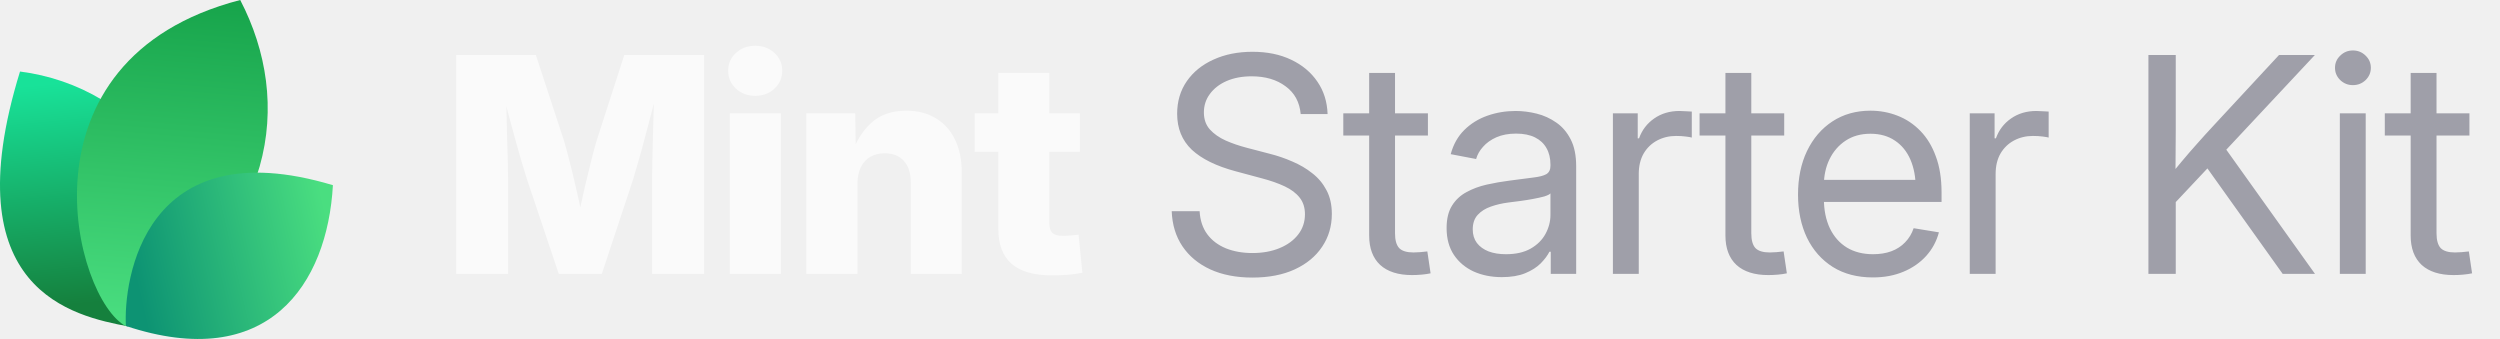
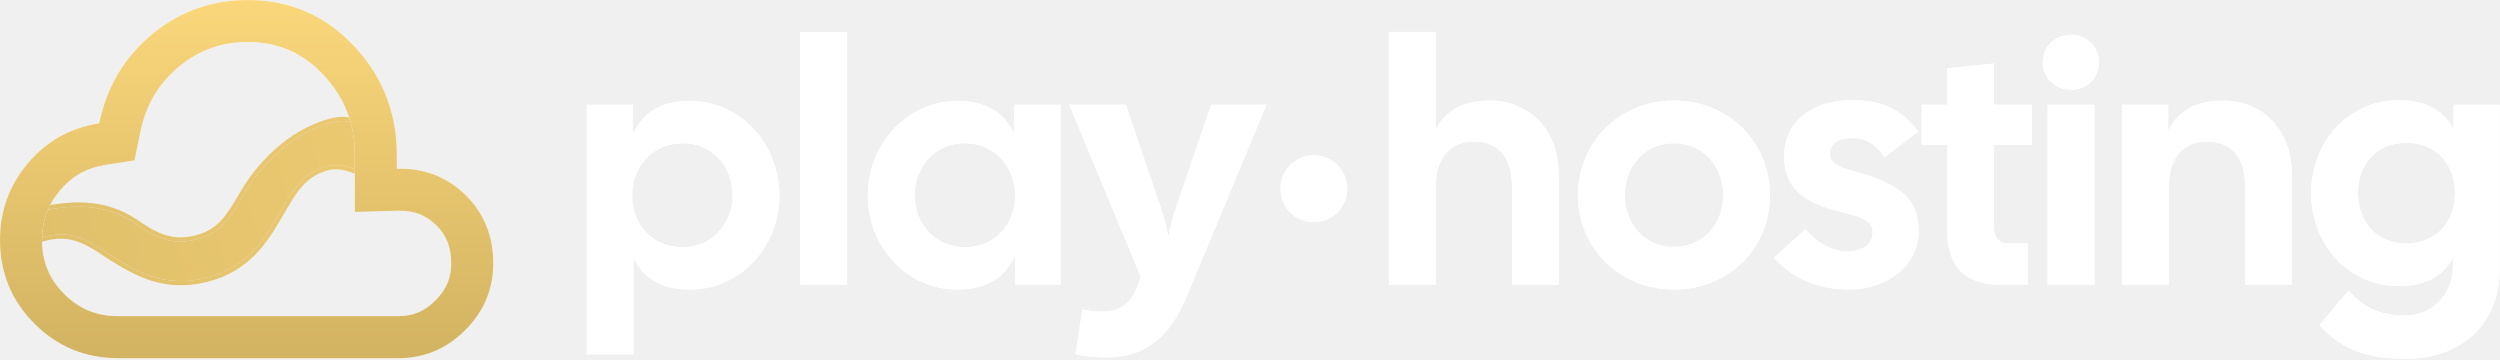
- <svg xmlns="http://www.w3.org/2000/svg" width="177" height="24" viewBox="0 0 177 24" fill="none">
-   <path d="M9.061 23.108C5.268 22.377 -3.391 20.627 1.417 5.064C9.634 6.099 16.973 14.064 9.061 23.108Z" fill="url(#paint0_linear_17557_2145)" />
-   <path d="M8.919 23.094C5.276 21.222 0.784 4.209 17.007 0C20.757 7.193 19.621 16.545 8.919 23.094Z" fill="url(#paint1_linear_17557_2145)" />
-   <path d="M8.914 23.079C8.735 19.882 10.159 9.085 23.57 13.111C23.181 20.123 18.984 26.418 8.914 23.079Z" fill="url(#paint2_linear_17557_2145)" />
-   <path d="M32.301 19.392V3.894H37.938L39.925 9.948C40.036 10.315 40.164 10.787 40.31 11.362C40.462 11.938 40.611 12.552 40.757 13.204C40.91 13.855 41.048 14.483 41.173 15.086C41.305 15.682 41.412 16.192 41.495 16.615H40.695C40.771 16.192 40.871 15.682 40.996 15.086C41.128 14.49 41.267 13.866 41.412 13.214C41.565 12.562 41.714 11.948 41.86 11.373C42.005 10.79 42.133 10.315 42.244 9.948L44.2 3.894H49.848V19.392H46.166V12.704C46.166 12.357 46.173 11.917 46.187 11.383C46.2 10.849 46.214 10.27 46.228 9.646C46.249 9.022 46.266 8.391 46.28 7.753C46.301 7.115 46.311 6.519 46.311 5.964H46.623C46.485 6.561 46.332 7.181 46.166 7.826C45.999 8.471 45.833 9.102 45.666 9.719C45.507 10.336 45.351 10.901 45.198 11.414C45.053 11.928 44.928 12.357 44.824 12.704L42.608 19.392H39.561L37.314 12.704C37.203 12.357 37.072 11.928 36.919 11.414C36.773 10.901 36.614 10.34 36.441 9.729C36.274 9.112 36.104 8.481 35.931 7.836C35.764 7.192 35.608 6.567 35.463 5.964H35.827C35.834 6.512 35.844 7.105 35.858 7.743C35.872 8.374 35.886 9.005 35.9 9.636C35.92 10.26 35.938 10.839 35.952 11.373C35.965 11.907 35.972 12.351 35.972 12.704V19.392H32.301ZM51.668 19.392V8.024H55.288V19.392H51.668ZM53.468 6.786C52.927 6.786 52.473 6.616 52.105 6.276C51.738 5.93 51.554 5.507 51.554 5.007C51.554 4.508 51.738 4.088 52.105 3.749C52.473 3.409 52.927 3.239 53.468 3.239C54.009 3.239 54.463 3.409 54.83 3.749C55.198 4.082 55.382 4.501 55.382 5.007C55.382 5.507 55.198 5.93 54.83 6.276C54.463 6.616 54.009 6.786 53.468 6.786ZM60.708 13.027V19.392H57.088V8.024H60.551L60.593 10.967H60.281C60.593 10.024 61.061 9.268 61.685 8.7C62.309 8.124 63.138 7.836 64.171 7.836C64.975 7.836 65.672 8.017 66.262 8.377C66.851 8.731 67.302 9.234 67.614 9.885C67.933 10.537 68.092 11.307 68.092 12.194V19.392H64.483V12.912C64.483 12.26 64.32 11.754 63.994 11.394C63.675 11.033 63.221 10.853 62.632 10.853C62.25 10.853 61.914 10.936 61.623 11.102C61.332 11.269 61.106 11.515 60.947 11.841C60.787 12.16 60.708 12.555 60.708 13.027ZM76.456 8.024V10.749H69.008V8.024H76.456ZM70.683 5.163H74.292V15.783C74.292 16.102 74.361 16.334 74.5 16.48C74.646 16.625 74.899 16.698 75.259 16.698C75.405 16.698 75.596 16.688 75.831 16.667C76.074 16.646 76.251 16.629 76.362 16.615L76.632 19.309C76.313 19.378 75.963 19.427 75.582 19.455C75.207 19.482 74.836 19.496 74.469 19.496C73.2 19.496 72.25 19.222 71.619 18.674C70.995 18.127 70.683 17.308 70.683 16.22V5.163Z" fill="#FAFAFA" />
-   <path d="M88.667 19.652C87.523 19.652 86.528 19.458 85.682 19.07C84.843 18.681 84.188 18.137 83.716 17.437C83.245 16.736 82.992 15.908 82.957 14.951H84.933C84.968 15.596 85.148 16.14 85.474 16.584C85.8 17.021 86.24 17.354 86.795 17.582C87.35 17.804 87.974 17.915 88.667 17.915C89.388 17.915 90.026 17.801 90.581 17.572C91.143 17.343 91.583 17.024 91.902 16.615C92.228 16.199 92.391 15.717 92.391 15.169C92.391 14.698 92.266 14.306 92.017 13.994C91.767 13.675 91.413 13.408 90.956 13.193C90.498 12.978 89.954 12.787 89.323 12.621L87.502 12.132C86.123 11.765 85.082 11.255 84.382 10.603C83.689 9.944 83.342 9.095 83.342 8.055C83.342 7.174 83.571 6.404 84.028 5.746C84.486 5.087 85.117 4.577 85.921 4.217C86.726 3.849 87.645 3.666 88.678 3.666C89.718 3.666 90.63 3.853 91.413 4.227C92.204 4.602 92.824 5.122 93.275 5.787C93.726 6.446 93.965 7.209 93.993 8.076H92.089C92.013 7.23 91.656 6.574 91.018 6.11C90.387 5.638 89.586 5.403 88.615 5.403C87.95 5.403 87.36 5.513 86.847 5.735C86.341 5.957 85.946 6.262 85.661 6.651C85.377 7.032 85.235 7.469 85.235 7.961C85.235 8.447 85.377 8.849 85.661 9.168C85.946 9.48 86.317 9.74 86.774 9.948C87.232 10.149 87.724 10.319 88.251 10.457L89.884 10.884C90.439 11.023 90.977 11.206 91.496 11.435C92.023 11.657 92.495 11.934 92.911 12.267C93.334 12.593 93.67 12.995 93.92 13.474C94.17 13.945 94.294 14.504 94.294 15.149C94.294 16.015 94.066 16.788 93.608 17.468C93.157 18.148 92.512 18.681 91.673 19.07C90.834 19.458 89.832 19.652 88.667 19.652ZM101.097 8.024V9.594H95.106V8.024H101.097ZM96.937 5.163H98.767V16.521C98.767 17 98.865 17.347 99.059 17.562C99.26 17.77 99.6 17.874 100.078 17.874C100.21 17.874 100.366 17.867 100.546 17.853C100.733 17.832 100.903 17.815 101.056 17.801L101.285 19.351C101.097 19.392 100.886 19.423 100.65 19.444C100.414 19.465 100.189 19.475 99.974 19.475C98.996 19.475 98.244 19.236 97.717 18.758C97.197 18.272 96.937 17.579 96.937 16.677V5.163ZM106.33 19.621C105.595 19.621 104.932 19.489 104.343 19.226C103.754 18.955 103.285 18.564 102.939 18.05C102.592 17.53 102.419 16.896 102.419 16.147C102.419 15.495 102.547 14.965 102.804 14.556C103.06 14.146 103.403 13.828 103.833 13.599C104.263 13.363 104.742 13.186 105.269 13.068C105.796 12.95 106.333 12.857 106.881 12.787C107.574 12.69 108.132 12.617 108.555 12.569C108.978 12.52 109.287 12.441 109.481 12.33C109.675 12.212 109.772 12.014 109.772 11.737V11.654C109.772 11.203 109.679 10.815 109.492 10.489C109.311 10.163 109.041 9.91 108.68 9.729C108.32 9.549 107.872 9.459 107.338 9.459C106.805 9.459 106.34 9.546 105.945 9.719C105.556 9.892 105.241 10.118 104.998 10.395C104.755 10.665 104.593 10.953 104.509 11.258L102.71 10.915C102.897 10.222 103.22 9.65 103.677 9.199C104.135 8.748 104.679 8.412 105.31 8.19C105.941 7.968 106.607 7.857 107.307 7.857C107.8 7.857 108.295 7.92 108.795 8.044C109.301 8.169 109.765 8.381 110.188 8.679C110.611 8.97 110.951 9.369 111.208 9.875C111.464 10.374 111.593 11.005 111.593 11.768V19.392H109.793V17.822H109.7C109.568 18.085 109.363 18.359 109.086 18.643C108.809 18.921 108.444 19.153 107.994 19.34C107.543 19.527 106.988 19.621 106.33 19.621ZM106.621 17.998C107.321 17.998 107.904 17.867 108.368 17.603C108.84 17.333 109.19 16.986 109.419 16.563C109.654 16.133 109.772 15.682 109.772 15.211V13.692C109.703 13.769 109.554 13.841 109.325 13.911C109.096 13.973 108.829 14.032 108.524 14.088C108.226 14.143 107.921 14.192 107.609 14.233C107.304 14.275 107.033 14.309 106.798 14.337C106.354 14.393 105.938 14.49 105.549 14.628C105.168 14.76 104.86 14.954 104.624 15.211C104.388 15.467 104.27 15.811 104.27 16.241C104.27 16.615 104.367 16.934 104.561 17.198C104.762 17.461 105.04 17.662 105.393 17.801C105.747 17.933 106.156 17.998 106.621 17.998ZM114.193 19.392V8.024H115.951V9.792H116.045C116.253 9.209 116.61 8.741 117.116 8.388C117.622 8.034 118.219 7.857 118.905 7.857C119.058 7.857 119.217 7.864 119.384 7.878C119.55 7.885 119.682 7.892 119.779 7.899V9.74C119.716 9.719 119.578 9.695 119.363 9.667C119.155 9.639 118.922 9.625 118.666 9.625C118.174 9.625 117.726 9.733 117.324 9.948C116.922 10.163 116.603 10.471 116.367 10.874C116.138 11.276 116.024 11.758 116.024 12.319V19.392H114.193ZM126.322 8.024V9.594H120.33V8.024H126.322ZM122.161 5.163H123.992V16.521C123.992 17 124.089 17.347 124.283 17.562C124.484 17.77 124.824 17.874 125.302 17.874C125.434 17.874 125.59 17.867 125.77 17.853C125.958 17.832 126.127 17.815 126.28 17.801L126.509 19.351C126.322 19.392 126.11 19.423 125.874 19.444C125.639 19.465 125.413 19.475 125.198 19.475C124.221 19.475 123.468 19.236 122.941 18.758C122.421 18.272 122.161 17.579 122.161 16.677V5.163ZM132.604 19.642C131.502 19.642 130.555 19.396 129.765 18.903C128.974 18.404 128.364 17.714 127.934 16.834C127.511 15.946 127.3 14.927 127.3 13.775C127.3 12.611 127.511 11.584 127.934 10.697C128.364 9.802 128.964 9.102 129.734 8.596C130.51 8.089 131.408 7.836 132.428 7.836C133.1 7.836 133.738 7.954 134.341 8.19C134.952 8.426 135.489 8.783 135.954 9.261C136.425 9.74 136.793 10.343 137.056 11.071C137.327 11.792 137.462 12.645 137.462 13.63V14.296H128.433V12.735H136.463L135.631 13.297C135.631 12.541 135.506 11.876 135.257 11.3C135.007 10.725 134.643 10.277 134.165 9.958C133.686 9.632 133.107 9.469 132.428 9.469C131.748 9.469 131.162 9.632 130.67 9.958C130.177 10.284 129.796 10.725 129.526 11.279C129.262 11.827 129.13 12.441 129.13 13.12V14.046C129.13 14.864 129.273 15.572 129.557 16.168C129.841 16.757 130.243 17.211 130.763 17.53C131.283 17.842 131.901 17.998 132.615 17.998C133.093 17.998 133.523 17.929 133.905 17.79C134.293 17.645 134.619 17.433 134.882 17.156C135.153 16.879 135.354 16.546 135.486 16.157L137.275 16.449C137.108 17.08 136.81 17.634 136.38 18.113C135.95 18.591 135.413 18.966 134.768 19.236C134.123 19.507 133.402 19.642 132.604 19.642ZM139.459 19.392V8.024H141.217V9.792H141.311C141.519 9.209 141.876 8.741 142.382 8.388C142.888 8.034 143.485 7.857 144.171 7.857C144.324 7.857 144.483 7.864 144.649 7.878C144.816 7.885 144.948 7.892 145.045 7.899V9.74C144.982 9.719 144.844 9.695 144.629 9.667C144.421 9.639 144.188 9.625 143.932 9.625C143.439 9.625 142.992 9.733 142.59 9.948C142.188 10.163 141.869 10.471 141.633 10.874C141.404 11.276 141.29 11.758 141.29 12.319V19.392H139.459ZM153.429 14.961V12.715C153.783 12.257 154.136 11.82 154.49 11.404C154.844 10.981 155.204 10.565 155.572 10.156C155.939 9.74 156.314 9.327 156.695 8.918L161.355 3.894H163.893L157.277 10.967H157.184L153.429 14.961ZM152.108 19.392V3.894H154.043V9.241L154.022 12.559L154.043 13.505V19.392H152.108ZM161.615 19.392L155.967 11.477L157.173 9.969L163.903 19.392H161.615ZM165.661 19.392V8.024H167.492V19.392H165.661ZM166.587 6.027C166.24 6.027 165.942 5.909 165.692 5.673C165.443 5.43 165.318 5.139 165.318 4.799C165.318 4.459 165.443 4.172 165.692 3.936C165.942 3.693 166.24 3.572 166.587 3.572C166.934 3.572 167.232 3.693 167.482 3.936C167.731 4.172 167.856 4.459 167.856 4.799C167.856 5.139 167.731 5.43 167.482 5.673C167.232 5.909 166.934 6.027 166.587 6.027ZM174.836 8.024V9.594H168.844V8.024H174.836ZM170.675 5.163H172.506V16.521C172.506 17 172.603 17.347 172.797 17.562C172.998 17.77 173.338 17.874 173.816 17.874C173.948 17.874 174.104 17.867 174.284 17.853C174.472 17.832 174.641 17.815 174.794 17.801L175.023 19.351C174.836 19.392 174.624 19.423 174.388 19.444C174.153 19.465 173.927 19.475 173.712 19.475C172.735 19.475 171.982 19.236 171.455 18.758C170.935 18.272 170.675 17.579 170.675 16.677V5.163Z" fill="#9F9FA9" />
+ <svg xmlns="http://www.w3.org/2000/svg" width="2248" height="323" viewBox="0 0 2248 323" fill="none">
+   <g clip-path="url(#clip0_3071_824)">
+     <path d="M344.602 162.862C320.842 168.786 364.17 176.289 344.602 162.862C323.325 149.848 337.884 100.306 298.852 110.038C259.821 119.769 232.706 151.938 220.04 173.403C208.637 192.726 200.191 209.484 176.43 215.408C152.671 221.332 137.773 212.221 118.204 198.794C96.928 185.779 71.178 181.328 32.146 191.059C-6.885 200.791 -21.869 215.411 -34.534 236.876C-45.938 256.198 -54.384 272.957 -78.144 278.881C-101.904 284.805 -116.802 275.693 -136.37 262.266C-157.647 249.252 -183.595 231.921 -222.626 241.653C-261.658 251.385 -276.444 278.883 -289.109 300.348C-300.512 319.671 -308.958 336.429 -332.719 342.354C-356.479 348.278 -371.376 339.166 -390.945 325.739C-412.222 312.724 -438.169 295.394 -477.201 305.126C-516.233 314.857 -531.018 342.356 -543.684 363.821C-555.087 383.144 -563.533 399.902 -587.294 405.826C-611.053 411.75 -625.951 402.638 -645.519 389.211C-666.796 376.197 -692.744 358.866 -731.776 368.598C-770.807 378.33 -785.593 405.828 -798.258 427.293C-809.662 446.616 -818.108 463.375 -841.868 469.299C-865.628 475.223 -880.526 466.111 -900.094 452.684C-921.371 439.669 -947.319 422.339 -986.35 432.071C-996.532 434.609 -1001.61 443.195 -999.027 453.551C-996.448 463.894 -987.943 469.106 -977.75 466.565C-953.99 460.641 -939.093 469.753 -919.524 483.18C-898.247 496.194 -872.3 513.525 -833.268 503.793C-794.236 494.061 -779.451 466.563 -766.785 445.098C-755.382 425.775 -746.936 409.017 -723.175 403.092C-699.416 397.168 -684.518 406.28 -664.949 419.707C-643.673 432.722 -617.725 450.052 -578.693 440.321C-539.661 430.589 -524.876 403.09 -512.211 381.625C-500.807 362.302 -492.361 345.544 -468.601 339.62C-444.841 333.696 -429.943 342.808 -410.375 356.235C-389.098 369.249 -363.15 386.58 -324.119 376.848C-285.087 367.116 -270.301 339.618 -257.636 318.153C-246.233 298.83 -237.787 282.071 -214.026 276.147C-190.266 270.223 -175.369 279.335 -155.8 292.762C-134.524 305.777 -108.576 323.107 -69.544 313.375C-30.512 303.644 -15.727 276.145 -3.062 254.68C8.342 235.357 16.788 218.599 40.549 212.675C64.308 206.751 79.206 215.862 98.775 229.29C120.051 242.304 145.999 259.635 185.031 249.903C224.062 240.171 238.848 212.672 251.513 191.208C262.917 171.885 271.363 155.126 295.123 149.202C318.883 143.278 343.163 173.838 334.568 139.367C354.2 151.485 305.57 172.594 344.602 162.862C354.783 160.324 347.184 173.217 344.602 162.862C353.09 160.746 342.02 152.506 344.602 162.862Z" fill="url(#paint0_linear_3071_824)" />
+     <path fill-rule="evenodd" clip-rule="evenodd" d="M120.316 195.625L120.398 195.681C130.221 202.422 138.449 207.768 147.047 210.793C155.473 213.757 164.367 214.52 175.516 211.741C196.159 206.594 204.192 192.897 214.745 174.903C215.399 173.789 216.062 172.658 216.739 171.511C229.631 149.661 257.45 116.465 297.938 106.37C308.396 103.762 316.161 104.935 321.857 109.381C327.298 113.629 330.07 120.316 332.049 126.809C332.829 129.371 333.525 132.049 334.198 134.668L336.608 136.155C339.565 137.981 341.644 140.233 342.635 142.955C343.628 145.683 343.341 148.368 342.558 150.694C342.182 151.813 341.667 152.91 341.07 153.968C341.396 154.481 341.735 154.972 342.089 155.44C343.155 154.379 344.546 153.922 345.876 153.973C347.212 154.024 348.331 154.564 349.129 155.158C350.434 156.129 351.783 157.987 351.687 160.297C351.797 160.393 351.905 160.494 352.009 160.601C353.807 162.428 353.81 164.7 353.262 166.399C353.454 166.894 353.594 167.432 353.644 168.01C353.765 169.412 353.327 170.75 352.424 171.8C351.609 172.749 350.589 173.266 349.78 173.558C348.945 173.859 348.079 174.014 347.283 174.09C345.693 174.243 343.95 174.122 342.348 173.845C340.748 173.568 339.072 173.097 337.643 172.416C336.928 172.075 336.167 171.632 335.493 171.051C334.941 170.577 334.301 169.883 333.883 168.941C332.708 169.088 331.638 169.161 330.697 169.126C329.77 169.092 328.414 168.942 327.22 168.17C326.549 167.736 325.92 167.097 325.518 166.225C325.124 165.369 325.059 164.526 325.123 163.839C325.24 162.602 325.804 161.569 326.184 160.951C326.543 160.365 327.005 159.74 327.507 159.112C326.917 158.949 326.333 158.769 325.764 158.584C324.205 158.077 322.48 157.433 320.731 156.781C320.141 156.561 319.547 156.339 318.957 156.122C316.555 155.238 314.061 154.363 311.482 153.661C306.303 152.251 301.067 151.616 296.038 152.87C275.394 158.017 267.361 171.714 256.808 189.708C256.154 190.823 255.491 191.953 254.815 193.1C254.293 193.984 253.766 194.882 253.232 195.791C240.893 216.811 225.037 243.824 185.945 253.571C146.859 263.316 120.194 246.922 99.418 234.149C98.517 233.595 97.627 233.048 96.748 232.51L96.663 232.458L96.581 232.402C86.758 225.662 78.529 220.315 69.932 217.29C61.505 214.326 52.612 213.563 41.463 216.343C20.82 221.489 12.787 235.186 2.233 253.18C1.58 254.295 0.916 255.426 0.24 256.572C-0.282 257.457 -0.809 258.355 -1.343 259.263C-13.682 280.284 -29.538 307.297 -68.63 317.043C-107.716 326.789 -134.381 310.395 -155.157 297.622C-156.058 297.068 -156.948 296.521 -157.827 295.983L-157.912 295.931L-157.994 295.874C-167.817 289.134 -176.045 283.788 -184.643 280.763C-193.07 277.798 -201.963 277.035 -213.112 279.815C-233.755 284.962 -241.788 298.659 -252.341 316.653C-252.995 317.767 -253.658 318.898 -254.335 320.045C-254.857 320.929 -255.383 321.827 -255.917 322.736C-268.256 343.756 -284.113 370.769 -323.204 380.516C-362.291 390.261 -388.956 373.867 -409.732 361.094C-410.632 360.54 -411.522 359.993 -412.402 359.455L-412.487 359.403L-412.569 359.347C-422.392 352.607 -430.62 347.26 -439.218 344.236C-447.644 341.271 -456.537 340.508 -467.686 343.288C-488.329 348.435 -496.362 362.131 -506.916 380.125C-507.569 381.24 -508.233 382.371 -508.909 383.517C-509.431 384.402 -509.958 385.3 -510.492 386.208C-522.831 407.229 -538.687 434.242 -577.779 443.988C-616.865 453.734 -643.53 437.34 -664.306 424.567C-665.207 424.013 -666.097 423.466 -666.976 422.928L-667.061 422.876L-667.143 422.82C-676.966 416.079 -685.195 410.733 -693.792 407.708C-702.219 404.744 -711.112 403.98 -722.261 406.76C-742.904 411.907 -750.937 425.604 -761.491 443.598C-762.144 444.713 -762.808 445.844 -763.484 446.99C-764.006 447.874 -764.533 448.772 -765.066 449.681C-777.406 470.702 -793.262 497.714 -832.353 507.461C-871.44 517.206 -898.105 500.812 -918.881 488.039C-919.782 487.485 -920.671 486.938 -921.551 486.4L-921.636 486.348L-921.718 486.292C-931.541 479.552 -939.769 474.206 -948.367 471.181C-956.793 468.216 -965.686 467.453 -976.835 470.233C-982.809 471.722 -988.566 470.989 -993.271 468.11C-997.964 465.238 -1001.25 460.45 -1002.74 454.477C-1004.23 448.496 -1003.57 442.724 -1000.78 437.986C-997.971 433.237 -993.231 429.89 -987.265 428.403C-948.178 418.657 -921.513 435.051 -900.738 447.824C-899.837 448.378 -898.947 448.925 -898.067 449.463L-897.983 449.515L-897.9 449.572C-888.077 456.312 -879.849 461.658 -871.251 464.683C-862.825 467.648 -853.932 468.411 -842.783 465.631C-822.14 460.484 -814.106 446.787 -803.553 428.793C-802.9 427.679 -802.236 426.548 -801.56 425.401C-801.038 424.517 -800.511 423.619 -799.977 422.71C-787.638 401.69 -771.782 374.677 -732.69 364.93C-693.604 355.185 -666.939 371.579 -646.163 384.352C-645.262 384.906 -644.372 385.453 -643.493 385.991L-643.408 386.043L-643.326 386.099C-633.503 392.839 -625.274 398.186 -616.677 401.21C-608.25 404.175 -599.357 404.938 -588.208 402.158C-567.565 397.012 -559.532 383.315 -548.979 365.321C-548.325 364.206 -547.662 363.075 -546.985 361.929C-546.463 361.044 -545.936 360.147 -545.403 359.238C-533.064 338.217 -517.207 311.204 -478.116 301.458C-439.029 291.712 -412.364 308.106 -391.588 320.879C-390.688 321.433 -389.798 321.98 -388.918 322.518L-388.833 322.57L-388.751 322.626C-378.928 329.367 -370.7 334.713 -362.102 337.738C-353.676 340.703 -344.783 341.466 -333.634 338.686C-312.99 333.539 -304.957 319.842 -294.404 301.848C-293.75 300.733 -293.087 299.603 -292.41 298.456C-291.888 297.572 -291.362 296.674 -290.828 295.765C-278.489 274.744 -262.632 247.732 -223.541 237.985C-184.454 228.24 -157.79 244.634 -137.014 257.407C-136.113 257.961 -135.223 258.508 -134.344 259.046L-134.259 259.098L-134.177 259.154C-124.354 265.894 -116.125 271.24 -107.527 274.265C-99.101 277.23 -90.208 277.993 -79.059 275.213C-58.416 270.066 -50.383 256.37 -39.83 238.376C-39.176 237.261 -38.512 236.13 -37.836 234.984C-31.352 223.994 -24.127 214.51 -13.362 206.544C-2.624 198.597 11.396 192.337 31.232 187.391C71.025 177.47 97.887 181.906 120.231 195.573L120.316 195.625ZM-798.258 427.293C-798.977 428.51 -799.683 429.717 -800.383 430.912C-810.786 448.684 -819.604 463.748 -841.868 469.299C-865.628 475.223 -880.526 466.111 -900.094 452.684C-900.936 452.169 -901.785 451.647 -902.642 451.121C-923.445 438.34 -948.863 422.724 -986.35 432.071C-996.532 434.609 -1001.61 443.195 -999.027 453.551C-996.448 463.894 -987.943 469.106 -977.75 466.565C-953.99 460.641 -939.093 469.753 -919.524 483.18C-918.682 483.695 -917.833 484.217 -916.976 484.743C-896.173 497.524 -870.755 513.14 -833.268 503.793C-795.776 494.445 -780.655 468.705 -768.296 447.665C-767.788 446.801 -767.285 445.945 -766.785 445.098C-766.067 443.881 -765.361 442.674 -764.661 441.479C-754.257 423.707 -745.439 408.643 -723.175 403.092C-699.416 397.168 -684.518 406.28 -664.949 419.707C-664.108 420.222 -663.258 420.744 -662.401 421.271C-641.599 434.051 -616.181 449.667 -578.693 440.321C-541.201 430.973 -526.08 405.232 -513.721 384.192C-513.213 383.328 -512.71 382.472 -512.211 381.625C-511.492 380.408 -510.786 379.201 -510.086 378.006C-499.683 360.234 -490.864 345.171 -468.601 339.62C-444.841 333.696 -429.943 342.808 -410.375 356.235C-409.533 356.75 -408.684 357.272 -407.827 357.798C-387.024 370.578 -361.606 386.195 -324.119 376.848C-286.627 367.5 -271.506 341.759 -259.146 320.72C-258.639 319.856 -258.136 319 -257.636 318.153C-256.918 316.936 -256.211 315.728 -255.512 314.534C-245.108 296.761 -236.29 281.698 -214.026 276.147C-190.266 270.223 -175.369 279.335 -155.8 292.762C-154.958 293.277 -154.109 293.799 -153.252 294.325C-132.45 307.106 -107.031 322.722 -69.544 313.375C-32.052 304.028 -16.931 278.287 -4.572 257.247C-4.064 256.383 -3.561 255.527 -3.062 254.68C-2.343 253.463 -1.636 252.256 -0.937 251.061C9.467 233.289 18.285 218.226 40.549 212.675C64.308 206.751 79.206 215.862 98.775 229.29C99.616 229.805 100.466 230.326 101.322 230.853C122.125 243.633 147.543 259.249 185.031 249.903C222.523 240.555 237.644 214.814 250.003 193.775C250.51 192.911 251.014 192.055 251.513 191.208C252.232 189.991 252.938 188.784 253.637 187.589C264.041 169.817 272.859 154.753 295.123 149.202C304.805 146.788 314.573 150.432 322.168 153.266C325.284 154.428 328.033 155.454 330.262 155.869C331.453 156.091 332.495 156.139 333.365 155.939C334.733 155.625 335.673 154.699 336.091 152.878C336.263 153.23 336.441 153.577 336.623 153.92C335.84 155.066 334.965 156.175 334.093 157.222C333.507 157.925 332.922 158.6 332.368 159.24C332.191 159.445 332.016 159.647 331.846 159.845C328.514 163.712 326.756 166.091 333.765 165.144C335.304 164.936 337.266 164.568 339.726 164.02C340.099 163.937 340.483 163.85 340.879 163.758C342.02 163.495 343.259 163.197 344.602 162.862C343.25 162.035 342.042 161.061 340.957 159.964C340.929 159.935 340.901 159.907 340.873 159.878C340.714 159.716 340.558 159.55 340.404 159.383C339.833 158.76 339.298 158.102 338.794 157.413C338.667 157.239 338.542 157.063 338.419 156.886C337.769 155.948 337.173 154.956 336.623 153.92C337.549 152.564 338.346 151.156 338.854 149.736C340.046 146.403 339.65 143.005 335.611 140.066C335.287 139.83 334.94 139.597 334.568 139.367C336.246 146.099 336.671 150.35 336.091 152.878C335.595 151.865 335.137 150.816 334.709 149.737C333.504 146.694 332.542 143.419 331.653 140.094C331.301 138.775 330.959 137.447 330.619 136.123C330.243 134.657 329.867 133.196 329.478 131.754C325.557 117.218 320.282 104.695 298.852 110.038C259.821 119.769 232.706 151.938 220.04 173.403C219.322 174.62 218.615 175.827 217.916 177.022C207.512 194.794 198.694 209.857 176.43 215.408C152.671 221.332 137.773 212.221 118.204 198.794C96.928 185.779 71.178 181.328 32.146 191.059C-6.885 200.791 -21.869 215.411 -34.534 236.876C-35.253 238.093 -35.959 239.3 -36.659 240.495C-47.063 258.267 -55.88 273.33 -78.144 278.881C-101.904 284.805 -116.802 275.693 -136.37 262.266C-137.212 261.751 -138.061 261.229 -138.918 260.703C-159.721 247.923 -185.139 232.306 -222.626 241.653C-260.118 251.001 -275.239 276.741 -287.599 297.781C-288.106 298.645 -288.609 299.501 -289.109 300.348C-289.827 301.565 -290.534 302.772 -291.233 303.967C-301.637 321.739 -310.455 336.803 -332.719 342.354C-356.479 348.278 -371.376 339.166 -390.945 325.739C-391.787 325.224 -392.636 324.702 -393.493 324.175C-414.296 311.395 -439.714 295.779 -477.201 305.126C-514.693 314.473 -529.814 340.214 -542.174 361.254C-542.681 362.118 -543.184 362.974 -543.684 363.821C-544.402 365.038 -545.109 366.245 -545.808 367.44C-556.212 385.212 -565.03 400.275 -587.294 405.826C-611.053 411.75 -625.951 402.638 -645.519 389.211C-646.361 388.696 -647.211 388.175 -648.068 387.648C-668.87 374.868 -694.288 359.251 -731.776 368.598C-769.268 377.946 -784.389 403.687 -796.748 424.726C-797.256 425.59 -797.759 426.446 -798.258 427.293Z" fill="url(#paint1_linear_3071_824)" />
+   </g>
+   <path fill-rule="evenodd" clip-rule="evenodd" d="M120.937 144.195L95.031 148.232C78.057 150.878 64.918 158.269 54.039 171.106C43.079 184.038 37.801 198.374 37.801 215.717C37.801 235.393 44.244 250.855 57.726 264.337C71.208 277.819 86.67 284.262 106.346 284.262H358.352C371.236 284.262 381.692 280.041 391.6 270.133C401.508 260.225 405.729 249.769 405.729 236.885C405.729 221.535 400.976 210.974 392.01 202.277C382.798 193.342 372.285 189.094 357.89 189.494L319.039 190.573V139.611C319.039 110.78 309.674 87.274 290.554 67.037C271.813 47.201 249.995 37.801 222.773 37.801C198.928 37.801 178.765 45.095 160.748 60.068C142.684 75.081 131.276 94.054 126.232 118.516L120.937 144.195ZM356.061 123.658C352.914 92.108 340.238 64.581 318.031 41.077C292.159 13.692 260.406 0 222.773 0C190.18 0 161.452 10.332 136.587 30.997C111.722 51.661 95.93 78.29 89.21 110.882C63.337 114.915 42.001 126.843 25.201 146.667C8.4 166.492 0 189.508 0 215.717C0 245.285 10.332 270.402 30.997 291.066C51.661 311.731 76.778 322.063 106.346 322.063H358.352C381.537 322.063 401.529 313.663 418.329 296.862C435.13 280.062 443.53 260.07 443.53 236.885C443.53 212.021 435.13 191.44 418.329 175.144C402.86 160.138 384.256 152.326 362.519 151.707C360.649 151.654 358.756 151.654 356.84 151.707V139.611C356.84 134.184 356.58 128.866 356.061 123.658Z" fill="white" />
+   <path fill-rule="evenodd" clip-rule="evenodd" d="M120.937 144.195L95.031 148.232C78.057 150.878 64.918 158.269 54.039 171.106C43.079 184.038 37.801 198.374 37.801 215.717C37.801 235.393 44.244 250.855 57.726 264.337C71.208 277.819 86.67 284.262 106.346 284.262H358.352C371.236 284.262 381.692 280.041 391.6 270.133C401.508 260.225 405.729 249.769 405.729 236.885C405.729 221.535 400.976 210.974 392.01 202.277C382.798 193.342 372.285 189.094 357.89 189.494L319.039 190.573V139.611C319.039 110.78 309.674 87.274 290.554 67.037C271.813 47.201 249.995 37.801 222.773 37.801C198.928 37.801 178.765 45.095 160.748 60.068C142.684 75.081 131.276 94.054 126.232 118.516L120.937 144.195ZM356.061 123.658C352.914 92.108 340.238 64.581 318.031 41.077C292.159 13.692 260.406 0 222.773 0C190.18 0 161.452 10.332 136.587 30.997C111.722 51.661 95.93 78.29 89.21 110.882C63.337 114.915 42.001 126.843 25.201 146.667C8.4 166.492 0 189.508 0 215.717C0 245.285 10.332 270.402 30.997 291.066C51.661 311.731 76.778 322.063 106.346 322.063H358.352C381.537 322.063 401.529 313.663 418.329 296.862C435.13 280.062 443.53 260.07 443.53 236.885C443.53 212.021 435.13 191.44 418.329 175.144C402.86 160.138 384.256 152.326 362.519 151.707C360.649 151.654 358.756 151.654 356.84 151.707V139.611C356.84 134.184 356.58 128.866 356.061 123.658Z" fill="url(#paint2_linear_3071_824)" />
+   <path d="M527.566 318.6V94.195H569.019V120.375C577.746 102.61 592.394 90.766 620.757 90.766C665.326 90.766 700.857 129.102 700.857 175.853C700.857 222.604 665.326 260.317 620.757 260.317C593.018 260.317 578.369 249.097 569.642 232.266V318.6H527.566ZM568.395 175.853C568.395 201.099 586.161 222.293 613.9 222.293C640.704 222.293 658.781 200.164 658.781 175.542C658.781 150.296 640.704 128.791 613.9 128.791C586.161 128.791 568.395 150.608 568.395 175.853Z" fill="white" />
+   <path d="M527.566 318.6V94.195H569.019V120.375C577.746 102.61 592.394 90.766 620.757 90.766C665.326 90.766 700.857 129.102 700.857 175.853C700.857 222.604 665.326 260.317 620.757 260.317C593.018 260.317 578.369 249.097 569.642 232.266V318.6H527.566ZM568.395 175.853C568.395 201.099 586.161 222.293 613.9 222.293C640.704 222.293 658.781 200.164 658.781 175.542C658.781 150.296 640.704 128.791 613.9 128.791C586.161 128.791 568.395 150.608 568.395 175.853Z" fill="white" />
+   <path d="M719.623 256.265V28.743H761.699V256.265H719.623Z" fill="white" />
+   <path d="M719.623 256.265V28.743H761.699V256.265H719.623Z" fill="white" />
+   <path d="M860.451 260.317C815.882 260.317 780.351 222.604 780.351 175.853C780.351 129.102 815.882 90.766 860.451 90.766C888.502 90.766 903.15 102.298 911.877 119.752V94.195H953.641V256.265H912.812V229.773C904.085 248.162 889.437 260.317 860.451 260.317ZM822.427 175.542C822.427 200.164 840.504 222.293 867.308 222.293C895.047 222.293 912.812 201.099 912.812 175.853C912.812 150.608 895.047 128.791 867.308 128.791C840.504 128.791 822.427 150.296 822.427 175.542Z" fill="white" />
+   <path d="M860.451 260.317C815.882 260.317 780.351 222.604 780.351 175.853C780.351 129.102 815.882 90.766 860.451 90.766C888.502 90.766 903.15 102.298 911.877 119.752V94.195H953.641V256.265H912.812V229.773C904.085 248.162 889.437 260.317 860.451 260.317ZM822.427 175.542C822.427 200.164 840.504 222.293 867.308 222.293C895.047 222.293 912.812 201.099 912.812 175.853C912.812 150.608 895.047 128.791 867.308 128.791C840.504 128.791 822.427 150.296 822.427 175.542Z" fill="white" />
+   <path d="M995.16 321.405C986.745 321.405 975.524 320.782 967.109 318.288L973.343 278.082C979.576 279.641 985.498 280.264 992.355 280.264C1008.56 280.264 1018.85 269.979 1023.52 255.642L1025.7 248.785L961.499 94.195H1012.3L1043.78 186.762C1046.59 194.554 1049.08 204.216 1050.64 212.631C1052.2 204.216 1054.69 194.554 1057.49 186.762L1088.97 94.195H1138.84L1067.16 266.55C1053.44 299.276 1033.18 321.405 995.16 321.405Z" fill="white" />
+   <path d="M995.16 321.405C986.745 321.405 975.524 320.782 967.109 318.288L973.343 278.082C979.576 279.641 985.498 280.264 992.355 280.264C1008.56 280.264 1018.85 269.979 1023.52 255.642L1025.7 248.785L961.499 94.195H1012.3L1043.78 186.762C1046.59 194.554 1049.08 204.216 1050.64 212.631C1052.2 204.216 1054.69 194.554 1057.49 186.762L1088.97 94.195H1138.84L1067.16 266.55C1053.44 299.276 1033.18 321.405 995.16 321.405Z" fill="white" />
+   <path d="M1248.92 256.265V28.743H1291V116.635C1299.72 99.181 1315.62 90.455 1339.93 90.455C1374.84 90.455 1401.64 116.324 1401.64 157.153V256.265H1359.57V167.438C1359.57 139.387 1345.54 127.232 1324.66 127.232C1306.89 127.232 1291 139.387 1291 167.438V256.265H1248.92Z" fill="white" />
+   <path d="M1248.92 256.265V28.743H1291V116.635C1299.72 99.181 1315.62 90.455 1339.93 90.455C1374.84 90.455 1401.64 116.324 1401.64 157.153V256.265H1359.57V167.438C1359.57 139.387 1345.54 127.232 1324.66 127.232C1306.89 127.232 1291 139.387 1291 167.438V256.265H1248.92Z" fill="white" />
+   <path d="M1505.25 260.317C1455.07 260.317 1418.92 222.293 1418.92 175.542C1418.92 128.791 1455.07 90.455 1505.25 90.455C1555.43 90.455 1591.58 128.791 1591.58 175.542C1591.58 222.293 1555.43 260.317 1505.25 260.317ZM1460.99 175.542C1460.99 200.787 1478.45 221.981 1505.25 221.981C1532.05 221.981 1549.51 200.787 1549.51 175.542C1549.51 150.296 1532.05 128.791 1505.25 128.791C1478.45 128.791 1460.99 150.296 1460.99 175.542Z" fill="white" />
+   <path d="M1505.25 260.317C1455.07 260.317 1418.92 222.293 1418.92 175.542C1418.92 128.791 1455.07 90.455 1505.25 90.455C1555.43 90.455 1591.58 128.791 1591.58 175.542C1591.58 222.293 1555.43 260.317 1505.25 260.317ZM1460.99 175.542C1460.99 200.787 1478.45 221.981 1505.25 221.981C1532.05 221.981 1549.51 200.787 1549.51 175.542C1549.51 150.296 1532.05 128.791 1505.25 128.791C1478.45 128.791 1460.99 150.296 1460.99 175.542Z" fill="white" />
+   <path d="M1662.34 260.317C1634.91 260.317 1612.78 250.967 1595.02 231.955L1623.38 206.086C1635.22 219.488 1647.69 226.033 1661.4 226.033C1675.74 226.033 1683.84 218.864 1683.84 209.202C1683.84 200.787 1679.79 196.112 1654.23 190.19C1610.91 179.905 1604.37 160.27 1604.37 139.699C1604.37 111.337 1626.81 90.143 1664.83 90.143C1691.01 90.143 1708.46 96.688 1724.98 118.194L1694.44 141.569C1686.65 129.102 1676.67 124.115 1665.77 124.115C1654.23 124.115 1645.51 128.479 1645.51 138.452C1645.51 144.063 1648 149.049 1667.32 154.036C1714.39 166.191 1725.3 183.645 1725.3 207.956C1725.3 237.876 1698.18 260.317 1662.34 260.317Z" fill="white" />
+   <path d="M1662.34 260.317C1634.91 260.317 1612.78 250.967 1595.02 231.955L1623.38 206.086C1635.22 219.488 1647.69 226.033 1661.4 226.033C1675.74 226.033 1683.84 218.864 1683.84 209.202C1683.84 200.787 1679.79 196.112 1654.23 190.19C1610.91 179.905 1604.37 160.27 1604.37 139.699C1604.37 111.337 1626.81 90.143 1664.83 90.143C1691.01 90.143 1708.46 96.688 1724.98 118.194L1694.44 141.569C1686.65 129.102 1676.67 124.115 1665.77 124.115C1654.23 124.115 1645.51 128.479 1645.51 138.452C1645.51 144.063 1648 149.049 1667.32 154.036C1714.39 166.191 1725.3 183.645 1725.3 207.956C1725.3 237.876 1698.18 260.317 1662.34 260.317Z" fill="white" />
+   <path d="M1800.36 256.265C1768.25 256.265 1750.8 241.305 1750.8 206.086V130.037H1728.05V94.195H1750.8V61.469L1792.87 57.105V94.195H1827.16V130.037H1792.87V203.904C1792.87 214.189 1797.86 218.864 1805.97 218.864H1823.42V256.265H1800.36Z" fill="white" />
+   <path d="M1800.36 256.265C1768.25 256.265 1750.8 241.305 1750.8 206.086V130.037H1728.05V94.195H1750.8V61.469L1792.87 57.105V94.195H1827.16V130.037H1792.87V203.904C1792.87 214.189 1797.86 218.864 1805.97 218.864H1823.42V256.265H1800.36Z" fill="white" />
+   <path d="M1841.22 256.265V94.195H1883.3V256.265H1841.22ZM1836.86 55.859C1836.86 42.457 1847.77 31.236 1862.11 31.236C1876.75 31.236 1887.35 42.457 1887.35 55.859C1887.35 69.884 1876.75 80.793 1862.11 80.793C1847.77 80.793 1836.86 69.572 1836.86 55.859Z" fill="white" />
+   <path d="M1841.22 256.265V94.195H1883.3V256.265H1841.22ZM1836.86 55.859C1836.86 42.457 1847.77 31.236 1862.11 31.236C1876.75 31.236 1887.35 42.457 1887.35 55.859C1887.35 69.884 1876.75 80.793 1862.11 80.793C1847.77 80.793 1836.86 69.572 1836.86 55.859Z" fill="white" />
+   <path d="M1908.18 256.265V94.195H1949.64V117.882C1958.05 99.805 1974.26 90.455 1999.19 90.455C2034.1 90.455 2060.9 116.324 2060.9 157.153V256.265H2018.83V167.438C2018.83 139.387 2004.8 127.232 1983.92 127.232C1966.16 127.232 1950.26 139.387 1950.26 167.438V256.265H1908.18Z" fill="white" />
+   <path d="M1908.18 256.265V94.195H1949.64V117.882C1958.05 99.805 1974.26 90.455 1999.19 90.455C2034.1 90.455 2060.9 116.324 2060.9 157.153V256.265H2018.83V167.438C2018.83 139.387 2004.8 127.232 1983.92 127.232C1966.16 127.232 1950.26 139.387 1950.26 167.438V256.265H1908.18Z" fill="white" />
+   <path d="M2163.27 322.652C2130.54 322.652 2104.98 314.86 2085.66 292.108L2111.84 261.252C2127.11 278.706 2143.32 283.692 2163.58 283.692C2186.02 283.692 2205.66 265.304 2205.66 239.435V232.266C2196.93 247.227 2182.9 257.2 2156.72 257.2C2112.15 257.2 2078.18 220.423 2078.18 173.672C2078.18 126.92 2112.15 90.143 2156.72 90.143C2183.53 90.143 2197.86 100.428 2206.28 116.324V94.195H2247.73V241.928C2247.73 291.796 2212.82 322.652 2163.27 322.652ZM2120.26 173.672C2120.26 198.294 2136.15 218.864 2163.58 218.864C2191.32 218.864 2207.53 198.917 2207.53 173.672C2207.53 148.426 2191.32 128.479 2163.58 128.479C2136.15 128.479 2120.26 148.426 2120.26 173.672Z" fill="white" />
+   <path d="M2163.27 322.652C2130.54 322.652 2104.98 314.86 2085.66 292.108L2111.84 261.252C2127.11 278.706 2143.32 283.692 2163.58 283.692C2186.02 283.692 2205.66 265.304 2205.66 239.435V232.266C2196.93 247.227 2182.9 257.2 2156.72 257.2C2112.15 257.2 2078.18 220.423 2078.18 173.672C2078.18 126.92 2112.15 90.143 2156.72 90.143C2183.53 90.143 2197.86 100.428 2206.28 116.324V94.195H2247.73V241.928C2247.73 291.796 2212.82 322.652 2163.27 322.652ZM2120.26 173.672C2120.26 198.294 2136.15 218.864 2163.58 218.864C2191.32 218.864 2207.53 198.917 2207.53 173.672C2207.53 148.426 2191.32 128.479 2163.58 128.479C2136.15 128.479 2120.26 148.426 2120.26 173.672Z" fill="white" />
+   <path d="M1181.21 199.869C1175.68 199.869 1170.66 198.56 1166.15 195.942C1161.65 193.179 1158.01 189.543 1155.25 185.034C1152.63 180.379 1151.32 175.289 1151.32 169.762C1151.32 164.089 1152.63 158.999 1155.25 154.49C1158.01 149.835 1161.65 146.199 1166.15 143.581C1170.66 140.818 1175.68 139.436 1181.21 139.436C1186.88 139.436 1191.97 140.818 1196.48 143.581C1201.13 146.199 1204.77 149.835 1207.39 154.49C1210.15 158.999 1211.53 164.089 1211.53 169.762C1211.53 175.289 1210.15 180.379 1207.39 185.034C1204.77 189.543 1201.13 193.179 1196.48 195.942C1191.97 198.56 1186.88 199.869 1181.21 199.869Z" fill="white" />
  <defs>
-     <linearGradient id="paint0_linear_17557_2145" x1="3.776" y1="5.916" x2="5.232" y2="21.559" gradientUnits="userSpaceOnUse">
-       <stop stop-color="#18E299" />
-       <stop offset="1" stop-color="#15803D" />
+     <linearGradient id="paint0_linear_3071_824" x1="28.863" y1="203.521" x2="333.201" y2="119.194" gradientUnits="userSpaceOnUse">
+       <stop stop-color="#E1C06B" />
+       <stop offset="1" stop-color="#EAC971" />
    </linearGradient>
-     <linearGradient id="paint1_linear_17557_2145" x1="12.171" y1="-0.718" x2="10.19" y2="22.983" gradientUnits="userSpaceOnUse">
-       <stop stop-color="#16A34A" />
-       <stop offset="1" stop-color="#4ADE80" />
+     <linearGradient id="paint1_linear_3071_824" x1="28.863" y1="203.521" x2="333.201" y2="119.194" gradientUnits="userSpaceOnUse">
+       <stop stop-color="#E1C06B" />
+       <stop offset="1" stop-color="#EAC971" />
    </linearGradient>
-     <linearGradient id="paint2_linear_17557_2145" x1="23.133" y1="15.353" x2="9.338" y2="18.52" gradientUnits="userSpaceOnUse">
-       <stop stop-color="#4ADE80" />
-       <stop offset="1" stop-color="#0D9373" />
+     <linearGradient id="paint2_linear_3071_824" x1="221.765" y1="0" x2="221.765" y2="322.063" gradientUnits="userSpaceOnUse">
+       <stop stop-color="#FAD77B" />
+       <stop offset="1" stop-color="#D2B361" />
    </linearGradient>
+     <clipPath id="clip0_3071_824">
+       <rect width="320.347" height="152.621" fill="white" transform="translate(19.423 161.911) rotate(-14)" />
+     </clipPath>
  </defs>
</svg>
